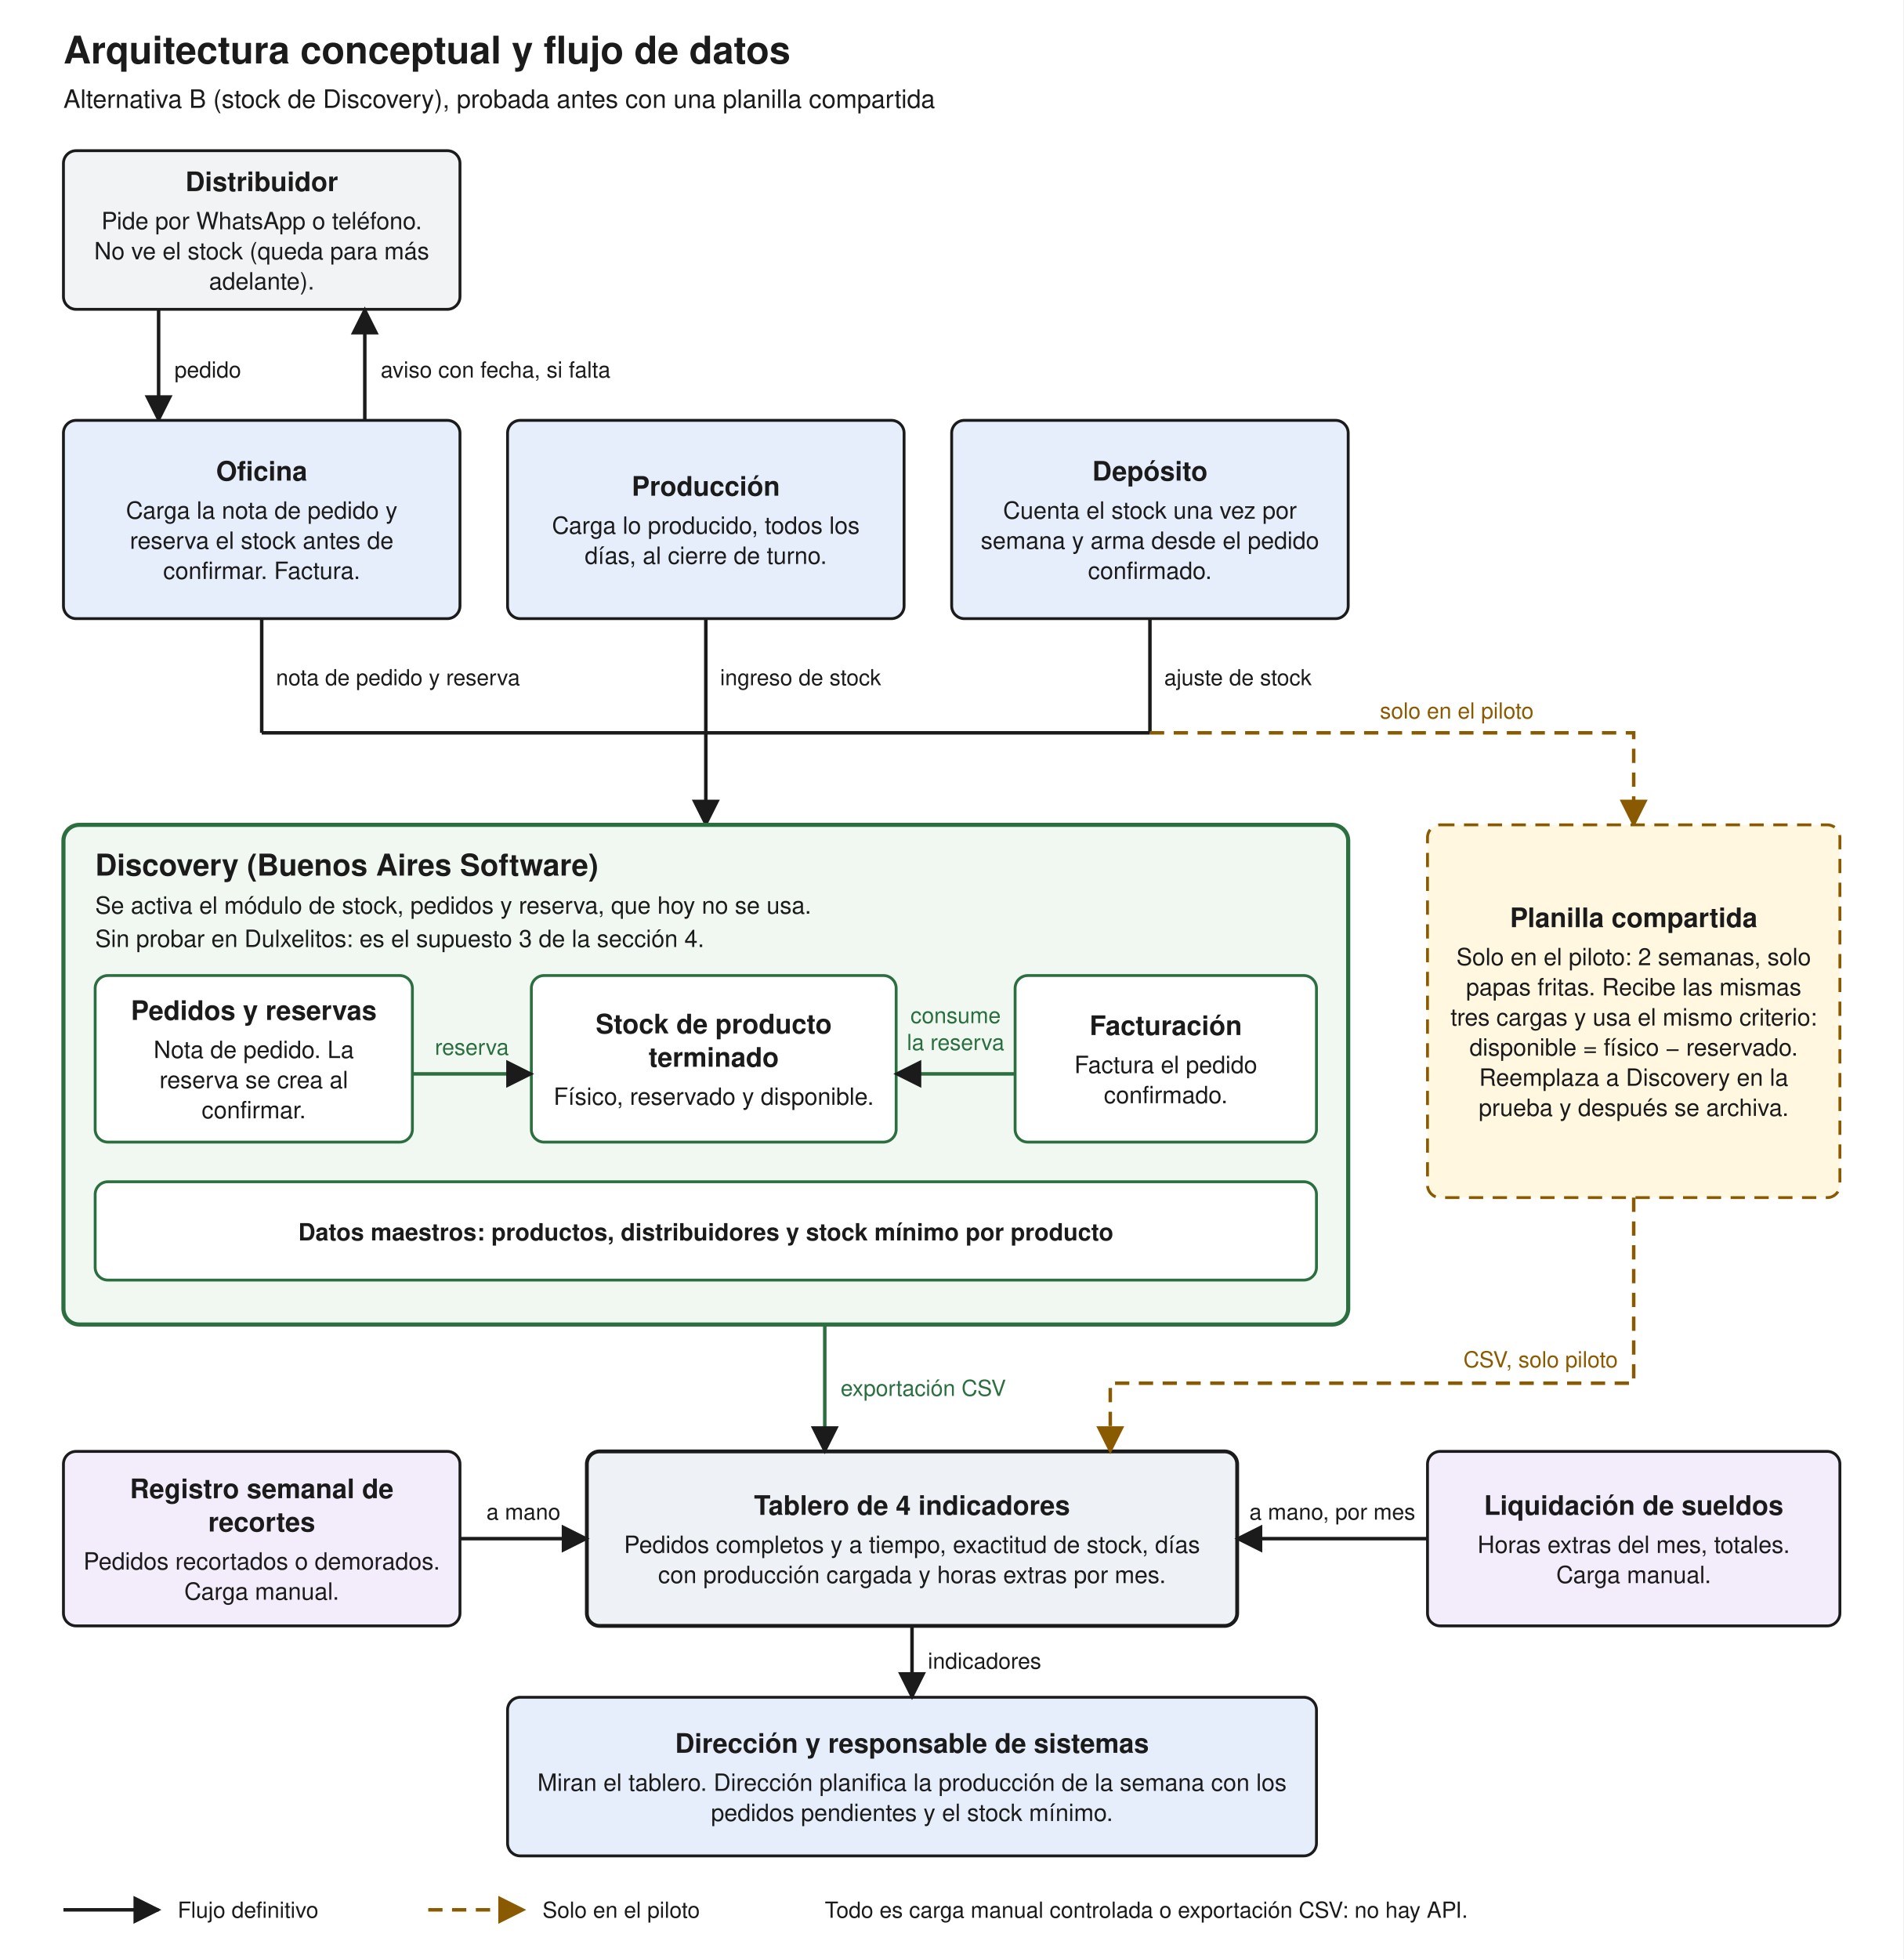
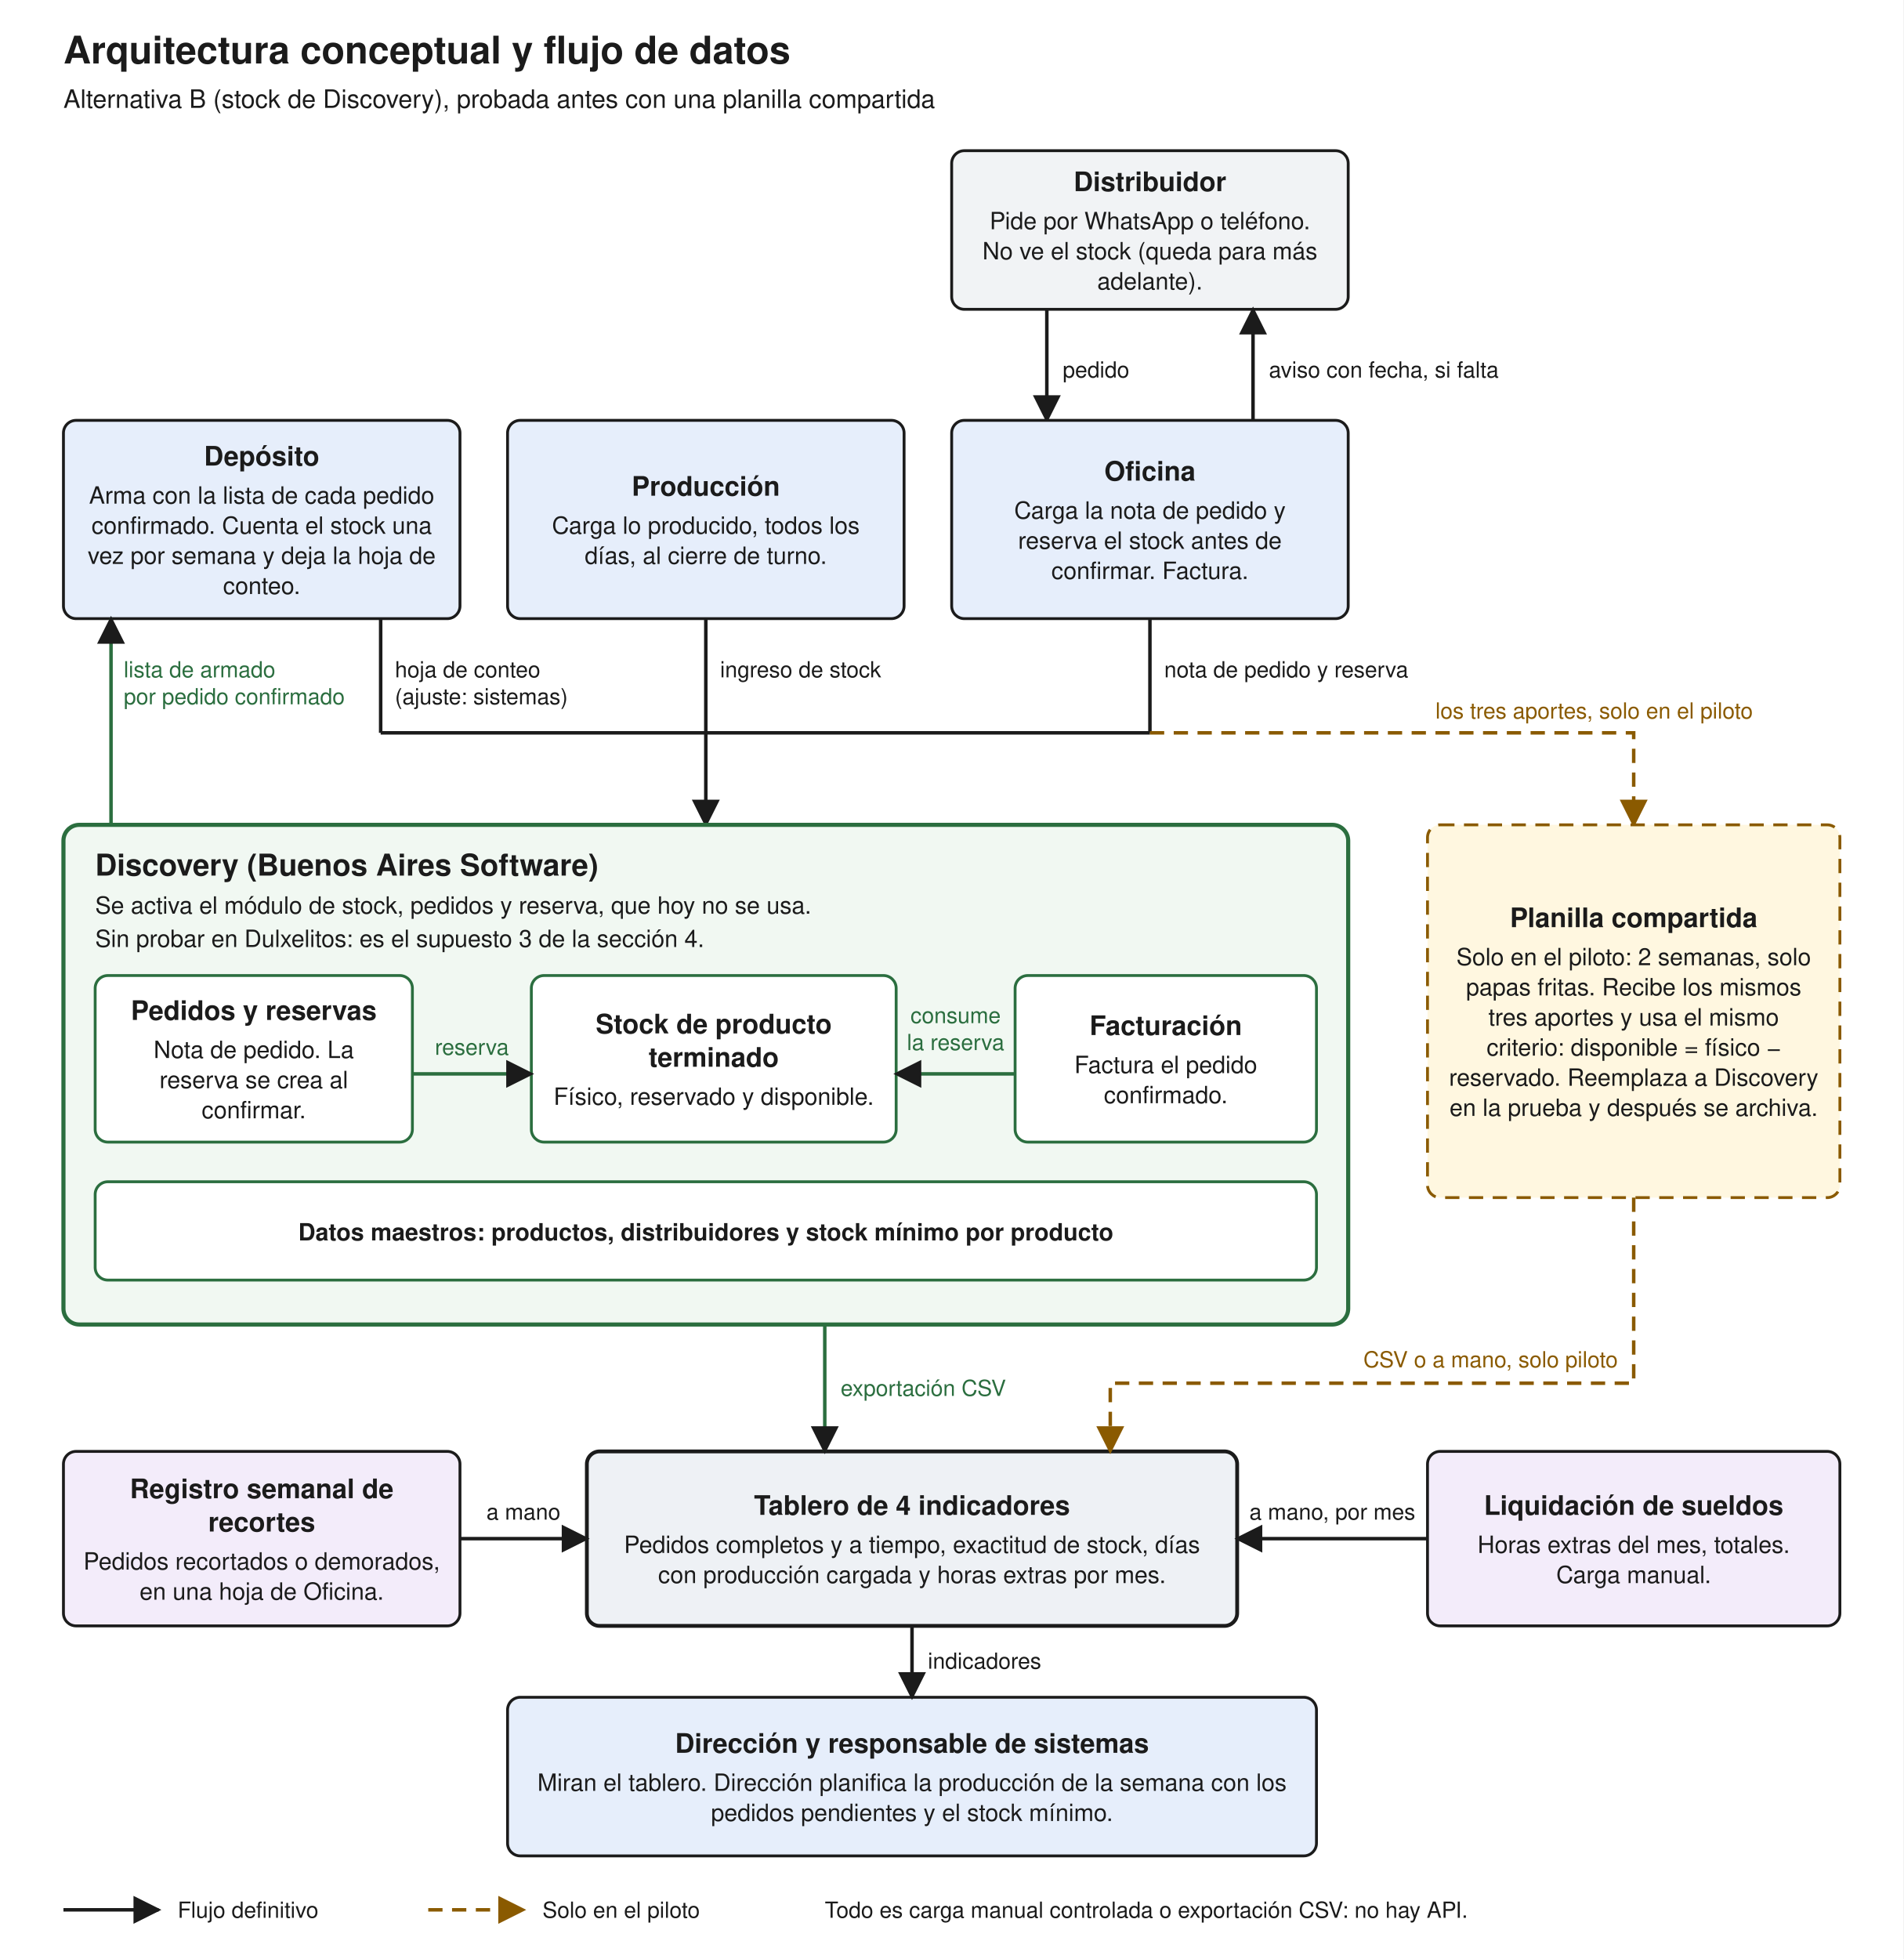
<svg xmlns="http://www.w3.org/2000/svg" width="1200" height="1235" viewBox="0 0 1200 1235" font-family="Helvetica Neue, Helvetica, Arial, sans-serif">
  <defs>
    <marker id="punta" viewBox="0 0 10 10" refX="9" refY="5" markerWidth="8" markerHeight="8" orient="auto">
      <path d="M0,0 L10,5 L0,10 z" fill="#1b1b1b" />
    </marker>
    <marker id="punta-p" viewBox="0 0 10 10" refX="9" refY="5" markerWidth="8" markerHeight="8" orient="auto">
      <path d="M0,0 L10,5 L0,10 z" fill="#8a5a00" />
    </marker>
  </defs>
  <rect x="0" y="0" width="1200" height="1235" fill="#fff" />
  <text x="40" y="40" font-size="24" text-anchor="start" fill="#1b1b1b" font-weight="bold">Arquitectura conceptual y flujo de datos</text>
  <text x="40" y="68" font-size="16" text-anchor="start" fill="#1b1b1b">Alternativa B (stock de Discovery), probada antes con una planilla compartida</text>
-   <rect x="40" y="95" width="250" height="100" rx="8" fill="#f1f3f5" stroke="#1b1b1b" stroke-width="1.8" />
-   <text x="165" y="120.5" font-size="17" text-anchor="middle" fill="#1b1b1b" font-weight="bold">Distribuidor</text>
-   <text x="165" y="144.5" font-size="15" text-anchor="middle" fill="#1b1b1b">Pide por WhatsApp o teléfono.</text>
-   <text x="165" y="163.5" font-size="15" text-anchor="middle" fill="#1b1b1b">No ve el stock (queda para más</text>
-   <text x="165" y="182.5" font-size="15" text-anchor="middle" fill="#1b1b1b">adelante).</text>
-   <polyline points="100,195 100,265" fill="none" stroke="#1b1b1b" stroke-width="2.2" marker-end="url(#punta)" />
-   <text x="110" y="238" font-size="14" text-anchor="start" fill="#1b1b1b">pedido</text>
-   <polyline points="230,265 230,195" fill="none" stroke="#1b1b1b" stroke-width="2.2" marker-end="url(#punta)" />
-   <text x="240" y="238" font-size="14" text-anchor="start" fill="#1b1b1b">aviso con fecha, si falta</text>
+   <rect x="600" y="95" width="250" height="100" rx="8" fill="#f1f3f5" stroke="#1b1b1b" stroke-width="1.8" />
+   <text x="725" y="120.5" font-size="17" text-anchor="middle" fill="#1b1b1b" font-weight="bold">Distribuidor</text>
+   <text x="725" y="144.5" font-size="15" text-anchor="middle" fill="#1b1b1b">Pide por WhatsApp o teléfono.</text>
+   <text x="725" y="163.5" font-size="15" text-anchor="middle" fill="#1b1b1b">No ve el stock (queda para más</text>
+   <text x="725" y="182.5" font-size="15" text-anchor="middle" fill="#1b1b1b">adelante).</text>
+   <polyline points="660,195 660,265" fill="none" stroke="#1b1b1b" stroke-width="2.2" marker-end="url(#punta)" />
+   <text x="670" y="238" font-size="14" text-anchor="start" fill="#1b1b1b">pedido</text>
+   <polyline points="790,265 790,195" fill="none" stroke="#1b1b1b" stroke-width="2.2" marker-end="url(#punta)" />
+   <text x="800" y="238" font-size="14" text-anchor="start" fill="#1b1b1b">aviso con fecha, si falta</text>
  <rect x="40" y="265" width="250" height="125" rx="8" fill="#e6eefb" stroke="#1b1b1b" stroke-width="1.8" />
-   <text x="165" y="303" font-size="17" text-anchor="middle" fill="#1b1b1b" font-weight="bold">Oficina</text>
-   <text x="165" y="327" font-size="15" text-anchor="middle" fill="#1b1b1b">Carga la nota de pedido y</text>
-   <text x="165" y="346" font-size="15" text-anchor="middle" fill="#1b1b1b">reserva el stock antes de</text>
-   <text x="165" y="365" font-size="15" text-anchor="middle" fill="#1b1b1b">confirmar. Factura.</text>
+   <text x="165" y="293.5" font-size="17" text-anchor="middle" fill="#1b1b1b" font-weight="bold">Depósito</text>
+   <text x="165" y="317.5" font-size="15" text-anchor="middle" fill="#1b1b1b">Arma con la lista de cada pedido</text>
+   <text x="165" y="336.5" font-size="15" text-anchor="middle" fill="#1b1b1b">confirmado. Cuenta el stock una</text>
+   <text x="165" y="355.5" font-size="15" text-anchor="middle" fill="#1b1b1b">vez por semana y deja la hoja de</text>
+   <text x="165" y="374.5" font-size="15" text-anchor="middle" fill="#1b1b1b">conteo.</text>
  <rect x="320" y="265" width="250" height="125" rx="8" fill="#e6eefb" stroke="#1b1b1b" stroke-width="1.8" />
  <text x="445" y="312.5" font-size="17" text-anchor="middle" fill="#1b1b1b" font-weight="bold">Producción</text>
  <text x="445" y="336.5" font-size="15" text-anchor="middle" fill="#1b1b1b">Carga lo producido, todos los</text>
  <text x="445" y="355.5" font-size="15" text-anchor="middle" fill="#1b1b1b">días, al cierre de turno.</text>
  <rect x="600" y="265" width="250" height="125" rx="8" fill="#e6eefb" stroke="#1b1b1b" stroke-width="1.8" />
-   <text x="725" y="303" font-size="17" text-anchor="middle" fill="#1b1b1b" font-weight="bold">Depósito</text>
-   <text x="725" y="327" font-size="15" text-anchor="middle" fill="#1b1b1b">Cuenta el stock una vez por</text>
-   <text x="725" y="346" font-size="15" text-anchor="middle" fill="#1b1b1b">semana y arma desde el pedido</text>
-   <text x="725" y="365" font-size="15" text-anchor="middle" fill="#1b1b1b">confirmado.</text>
-   <polyline points="165,390 165,462" fill="none" stroke="#1b1b1b" stroke-width="2.2" />
-   <text x="174" y="432" font-size="14" text-anchor="start" fill="#1b1b1b">nota de pedido y reserva</text>
+   <text x="725" y="303" font-size="17" text-anchor="middle" fill="#1b1b1b" font-weight="bold">Oficina</text>
+   <text x="725" y="327" font-size="15" text-anchor="middle" fill="#1b1b1b">Carga la nota de pedido y</text>
+   <text x="725" y="346" font-size="15" text-anchor="middle" fill="#1b1b1b">reserva el stock antes de</text>
+   <text x="725" y="365" font-size="15" text-anchor="middle" fill="#1b1b1b">confirmar. Factura.</text>
+   <polyline points="70,520 70,390" fill="none" stroke="#2b6e3f" stroke-width="2.2" marker-end="url(#punta)" />
+   <text x="78" y="427" font-size="14" text-anchor="start" fill="#2b6e3f">lista de armado</text>
+   <text x="78" y="444" font-size="14" text-anchor="start" fill="#2b6e3f">por pedido confirmado</text>
+   <polyline points="240,390 240,462" fill="none" stroke="#1b1b1b" stroke-width="2.2" />
+   <text x="249" y="427" font-size="14" text-anchor="start" fill="#1b1b1b">hoja de conteo</text>
  <polyline points="445,390 445,462" fill="none" stroke="#1b1b1b" stroke-width="2.2" />
-   <text x="454" y="432" font-size="14" text-anchor="start" fill="#1b1b1b">ingreso de stock</text>
+   <text x="454" y="427" font-size="14" text-anchor="start" fill="#1b1b1b">ingreso de stock</text>
  <polyline points="725,390 725,462" fill="none" stroke="#1b1b1b" stroke-width="2.2" />
-   <text x="734" y="432" font-size="14" text-anchor="start" fill="#1b1b1b">ajuste de stock</text>
-   <polyline points="165,462 725,462" fill="none" stroke="#1b1b1b" stroke-width="2.2" />
+   <text x="734" y="427" font-size="14" text-anchor="start" fill="#1b1b1b">nota de pedido y reserva</text>
+   <text x="249" y="444" font-size="14" text-anchor="start" fill="#1b1b1b">(ajuste: sistemas)</text>
+   <polyline points="240,462 725,462" fill="none" stroke="#1b1b1b" stroke-width="2.2" />
  <polyline points="725,462 1030,462 1030,520" fill="none" stroke="#8a5a00" stroke-width="2.2" stroke-dasharray="9 6" marker-end="url(#punta-p)" />
-   <text x="870" y="453" font-size="14" text-anchor="start" fill="#8a5a00">solo en el piloto</text>
+   <text x="905" y="453" font-size="14" text-anchor="start" fill="#8a5a00">los tres aportes, solo en el piloto</text>
  <polyline points="445,462 445,520" fill="none" stroke="#1b1b1b" stroke-width="2.2" marker-end="url(#punta)" />
  <rect x="40" y="520" width="810" height="315" rx="10" fill="#f1f8f2" stroke="#2b6e3f" stroke-width="2.6" />
  <text x="445" y="684" font-size="17" text-anchor="middle" fill="#1b1b1b" font-weight="bold" />
  <text x="60" y="552" font-size="19" text-anchor="start" fill="#1b1b1b" font-weight="bold">Discovery (Buenos Aires Software)</text>
  <text x="60" y="576" font-size="15" text-anchor="start" fill="#1b1b1b">Se activa el módulo de stock, pedidos y reserva, que hoy no se usa.</text>
  <text x="60" y="597" font-size="15" text-anchor="start" fill="#1b1b1b">Sin probar en Dulxelitos: es el supuesto 3 de la sección 4.</text>
  <rect x="60" y="615" width="200" height="105" rx="8" fill="#fff" stroke="#2b6e3f" stroke-width="1.8" />
  <text x="160" y="643" font-size="17" text-anchor="middle" fill="#1b1b1b" font-weight="bold">Pedidos y reservas</text>
  <text x="160" y="667" font-size="15" text-anchor="middle" fill="#1b1b1b">Nota de pedido. La</text>
  <text x="160" y="686" font-size="15" text-anchor="middle" fill="#1b1b1b">reserva se crea al</text>
  <text x="160" y="705" font-size="15" text-anchor="middle" fill="#1b1b1b">confirmar.</text>
  <rect x="335" y="615" width="230" height="105" rx="8" fill="#fff" stroke="#2b6e3f" stroke-width="1.8" />
  <text x="450" y="651.5" font-size="17" text-anchor="middle" fill="#1b1b1b" font-weight="bold">Stock de producto</text>
  <text x="450" y="672.5" font-size="17" text-anchor="middle" fill="#1b1b1b" font-weight="bold">terminado</text>
  <text x="450" y="696.5" font-size="15" text-anchor="middle" fill="#1b1b1b">Físico, reservado y disponible.</text>
  <rect x="640" y="615" width="190" height="105" rx="8" fill="#fff" stroke="#2b6e3f" stroke-width="1.8" />
  <text x="735" y="652.5" font-size="17" text-anchor="middle" fill="#1b1b1b" font-weight="bold">Facturación</text>
  <text x="735" y="676.5" font-size="15" text-anchor="middle" fill="#1b1b1b">Factura el pedido</text>
  <text x="735" y="695.5" font-size="15" text-anchor="middle" fill="#1b1b1b">confirmado.</text>
  <polyline points="260,677 335,677" fill="none" stroke="#2b6e3f" stroke-width="2.2" marker-end="url(#punta)" />
  <text x="297.5" y="665" font-size="14" text-anchor="middle" fill="#2b6e3f">reserva</text>
  <polyline points="640,677 565,677" fill="none" stroke="#2b6e3f" stroke-width="2.2" marker-end="url(#punta)" />
  <text x="602.5" y="645" font-size="14" text-anchor="middle" fill="#2b6e3f">consume</text>
  <text x="602.5" y="662" font-size="14" text-anchor="middle" fill="#2b6e3f">la reserva</text>
  <rect x="60" y="745" width="770" height="62" rx="8" fill="#fff" stroke="#2b6e3f" stroke-width="1.8" />
  <text x="445" y="782.5" font-size="17" text-anchor="middle" fill="#1b1b1b" font-weight="bold" />
  <text x="445" y="782" font-size="15" text-anchor="middle" fill="#1b1b1b" font-weight="bold">Datos maestros: productos, distribuidores y stock mínimo por producto</text>
  <rect x="900" y="520" width="260" height="235" rx="8" fill="#fff7e0" stroke="#8a5a00" stroke-width="1.8" stroke-dasharray="9 6" />
  <text x="1030" y="584.5" font-size="17" text-anchor="middle" fill="#1b1b1b" font-weight="bold">Planilla compartida</text>
  <text x="1030" y="608.5" font-size="15" text-anchor="middle" fill="#1b1b1b">Solo en el piloto: 2 semanas, solo</text>
-   <text x="1030" y="627.5" font-size="15" text-anchor="middle" fill="#1b1b1b">papas fritas. Recibe las mismas</text>
-   <text x="1030" y="646.5" font-size="15" text-anchor="middle" fill="#1b1b1b">tres cargas y usa el mismo criterio:</text>
-   <text x="1030" y="665.5" font-size="15" text-anchor="middle" fill="#1b1b1b">disponible = físico − reservado.</text>
-   <text x="1030" y="684.5" font-size="15" text-anchor="middle" fill="#1b1b1b">Reemplaza a Discovery en la</text>
-   <text x="1030" y="703.5" font-size="15" text-anchor="middle" fill="#1b1b1b">prueba y después se archiva.</text>
+   <text x="1030" y="627.5" font-size="15" text-anchor="middle" fill="#1b1b1b">papas fritas. Recibe los mismos</text>
+   <text x="1030" y="646.5" font-size="15" text-anchor="middle" fill="#1b1b1b">tres aportes y usa el mismo</text>
+   <text x="1030" y="665.5" font-size="15" text-anchor="middle" fill="#1b1b1b">criterio: disponible = físico −</text>
+   <text x="1030" y="684.5" font-size="15" text-anchor="middle" fill="#1b1b1b">reservado. Reemplaza a Discovery</text>
+   <text x="1030" y="703.5" font-size="15" text-anchor="middle" fill="#1b1b1b">en la prueba y después se archiva.</text>
  <rect x="40" y="915" width="250" height="110" rx="8" fill="#f3ecfa" stroke="#1b1b1b" stroke-width="1.8" />
  <text x="165" y="944.5" font-size="17" text-anchor="middle" fill="#1b1b1b" font-weight="bold">Registro semanal de</text>
  <text x="165" y="965.5" font-size="17" text-anchor="middle" fill="#1b1b1b" font-weight="bold">recortes</text>
-   <text x="165" y="989.5" font-size="15" text-anchor="middle" fill="#1b1b1b">Pedidos recortados o demorados.</text>
-   <text x="165" y="1008.5" font-size="15" text-anchor="middle" fill="#1b1b1b">Carga manual.</text>
+   <text x="165" y="989.5" font-size="15" text-anchor="middle" fill="#1b1b1b">Pedidos recortados o demorados,</text>
+   <text x="165" y="1008.5" font-size="15" text-anchor="middle" fill="#1b1b1b">en una hoja de Oficina.</text>
  <rect x="900" y="915" width="260" height="110" rx="8" fill="#f3ecfa" stroke="#1b1b1b" stroke-width="1.8" />
  <text x="1030" y="955" font-size="17" text-anchor="middle" fill="#1b1b1b" font-weight="bold">Liquidación de sueldos</text>
  <text x="1030" y="979" font-size="15" text-anchor="middle" fill="#1b1b1b">Horas extras del mes, totales.</text>
  <text x="1030" y="998" font-size="15" text-anchor="middle" fill="#1b1b1b">Carga manual.</text>
  <rect x="370" y="915" width="410" height="110" rx="8" fill="#eef1f5" stroke="#1b1b1b" stroke-width="2.4" />
  <text x="575" y="955" font-size="17" text-anchor="middle" fill="#1b1b1b" font-weight="bold">Tablero de 4 indicadores</text>
  <text x="575" y="979" font-size="15" text-anchor="middle" fill="#1b1b1b">Pedidos completos y a tiempo, exactitud de stock, días</text>
  <text x="575" y="998" font-size="15" text-anchor="middle" fill="#1b1b1b">con producción cargada y horas extras por mes.</text>
  <polyline points="290,970 370,970" fill="none" stroke="#1b1b1b" stroke-width="2.2" marker-end="url(#punta)" />
  <text x="330" y="958" font-size="14" text-anchor="middle" fill="#1b1b1b">a mano</text>
  <polyline points="900,970 780,970" fill="none" stroke="#1b1b1b" stroke-width="2.2" marker-end="url(#punta)" />
  <text x="840" y="958" font-size="14" text-anchor="middle" fill="#1b1b1b">a mano, por mes</text>
  <polyline points="520,835 520,915" fill="none" stroke="#2b6e3f" stroke-width="2.2" marker-end="url(#punta)" />
  <text x="530" y="880" font-size="14" text-anchor="start" fill="#2b6e3f">exportación CSV</text>
  <polyline points="1030,755 1030,872 700,872 700,915" fill="none" stroke="#8a5a00" stroke-width="2.2" stroke-dasharray="9 6" marker-end="url(#punta-p)" />
-   <text x="1020" y="862" font-size="14" text-anchor="end" fill="#8a5a00">CSV, solo piloto</text>
+   <text x="1020" y="862" font-size="14" text-anchor="end" fill="#8a5a00">CSV o a mano, solo piloto</text>
  <rect x="320" y="1070" width="510" height="100" rx="8" fill="#e6eefb" stroke="#1b1b1b" stroke-width="1.8" />
  <text x="575" y="1105" font-size="17" text-anchor="middle" fill="#1b1b1b" font-weight="bold">Dirección y responsable de sistemas</text>
  <text x="575" y="1129" font-size="15" text-anchor="middle" fill="#1b1b1b">Miran el tablero. Dirección planifica la producción de la semana con los</text>
  <text x="575" y="1148" font-size="15" text-anchor="middle" fill="#1b1b1b">pedidos pendientes y el stock mínimo.</text>
  <polyline points="575,1025 575,1070" fill="none" stroke="#1b1b1b" stroke-width="2.2" marker-end="url(#punta)" />
  <text x="585" y="1052" font-size="14" text-anchor="start" fill="#1b1b1b">indicadores</text>
  <line x1="40" y1="1204" x2="100" y2="1204" stroke="#1b1b1b" stroke-width="2.2" marker-end="url(#punta)" />
  <text x="112" y="1209" font-size="14" text-anchor="start" fill="#1b1b1b">Flujo definitivo</text>
  <line x1="270" y1="1204" x2="330" y2="1204" stroke="#8a5a00" stroke-width="2.2" stroke-dasharray="9 6" marker-end="url(#punta-p)" />
  <text x="342" y="1209" font-size="14" text-anchor="start" fill="#1b1b1b">Solo en el piloto</text>
  <text x="520" y="1209" font-size="14" text-anchor="start" fill="#1b1b1b">Todo es carga manual controlada o exportación CSV: no hay API.</text>
</svg>
